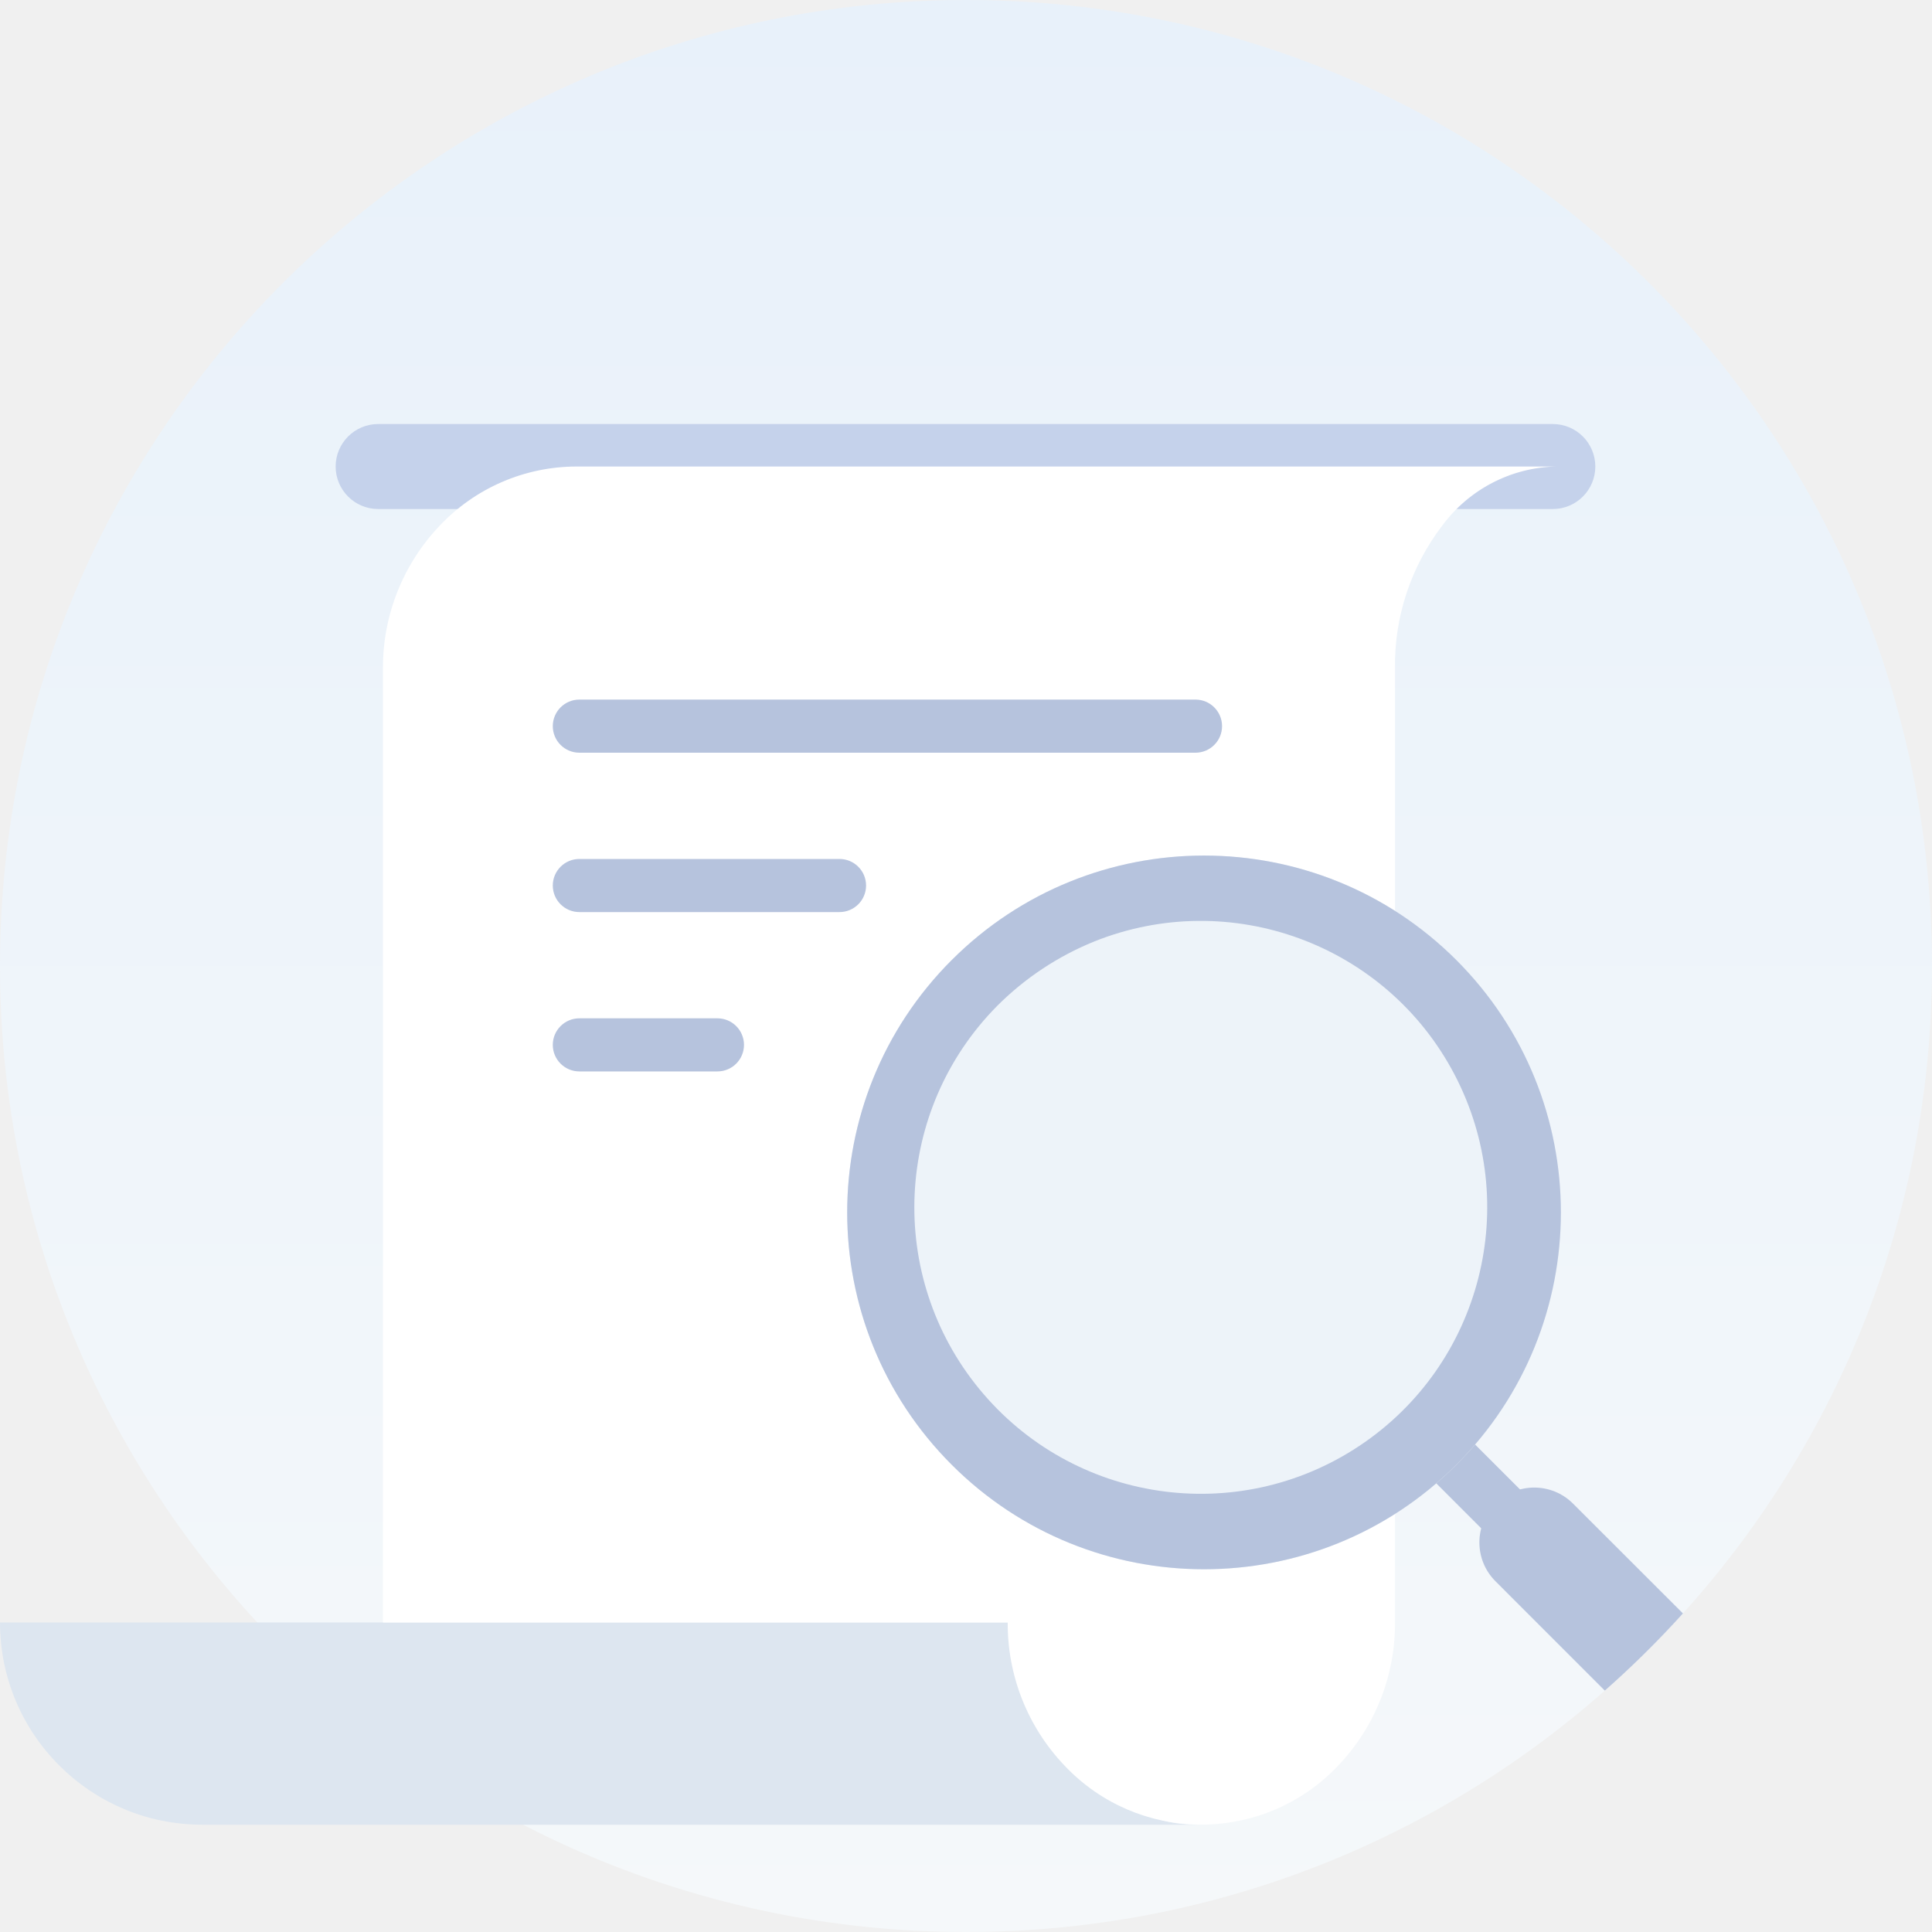
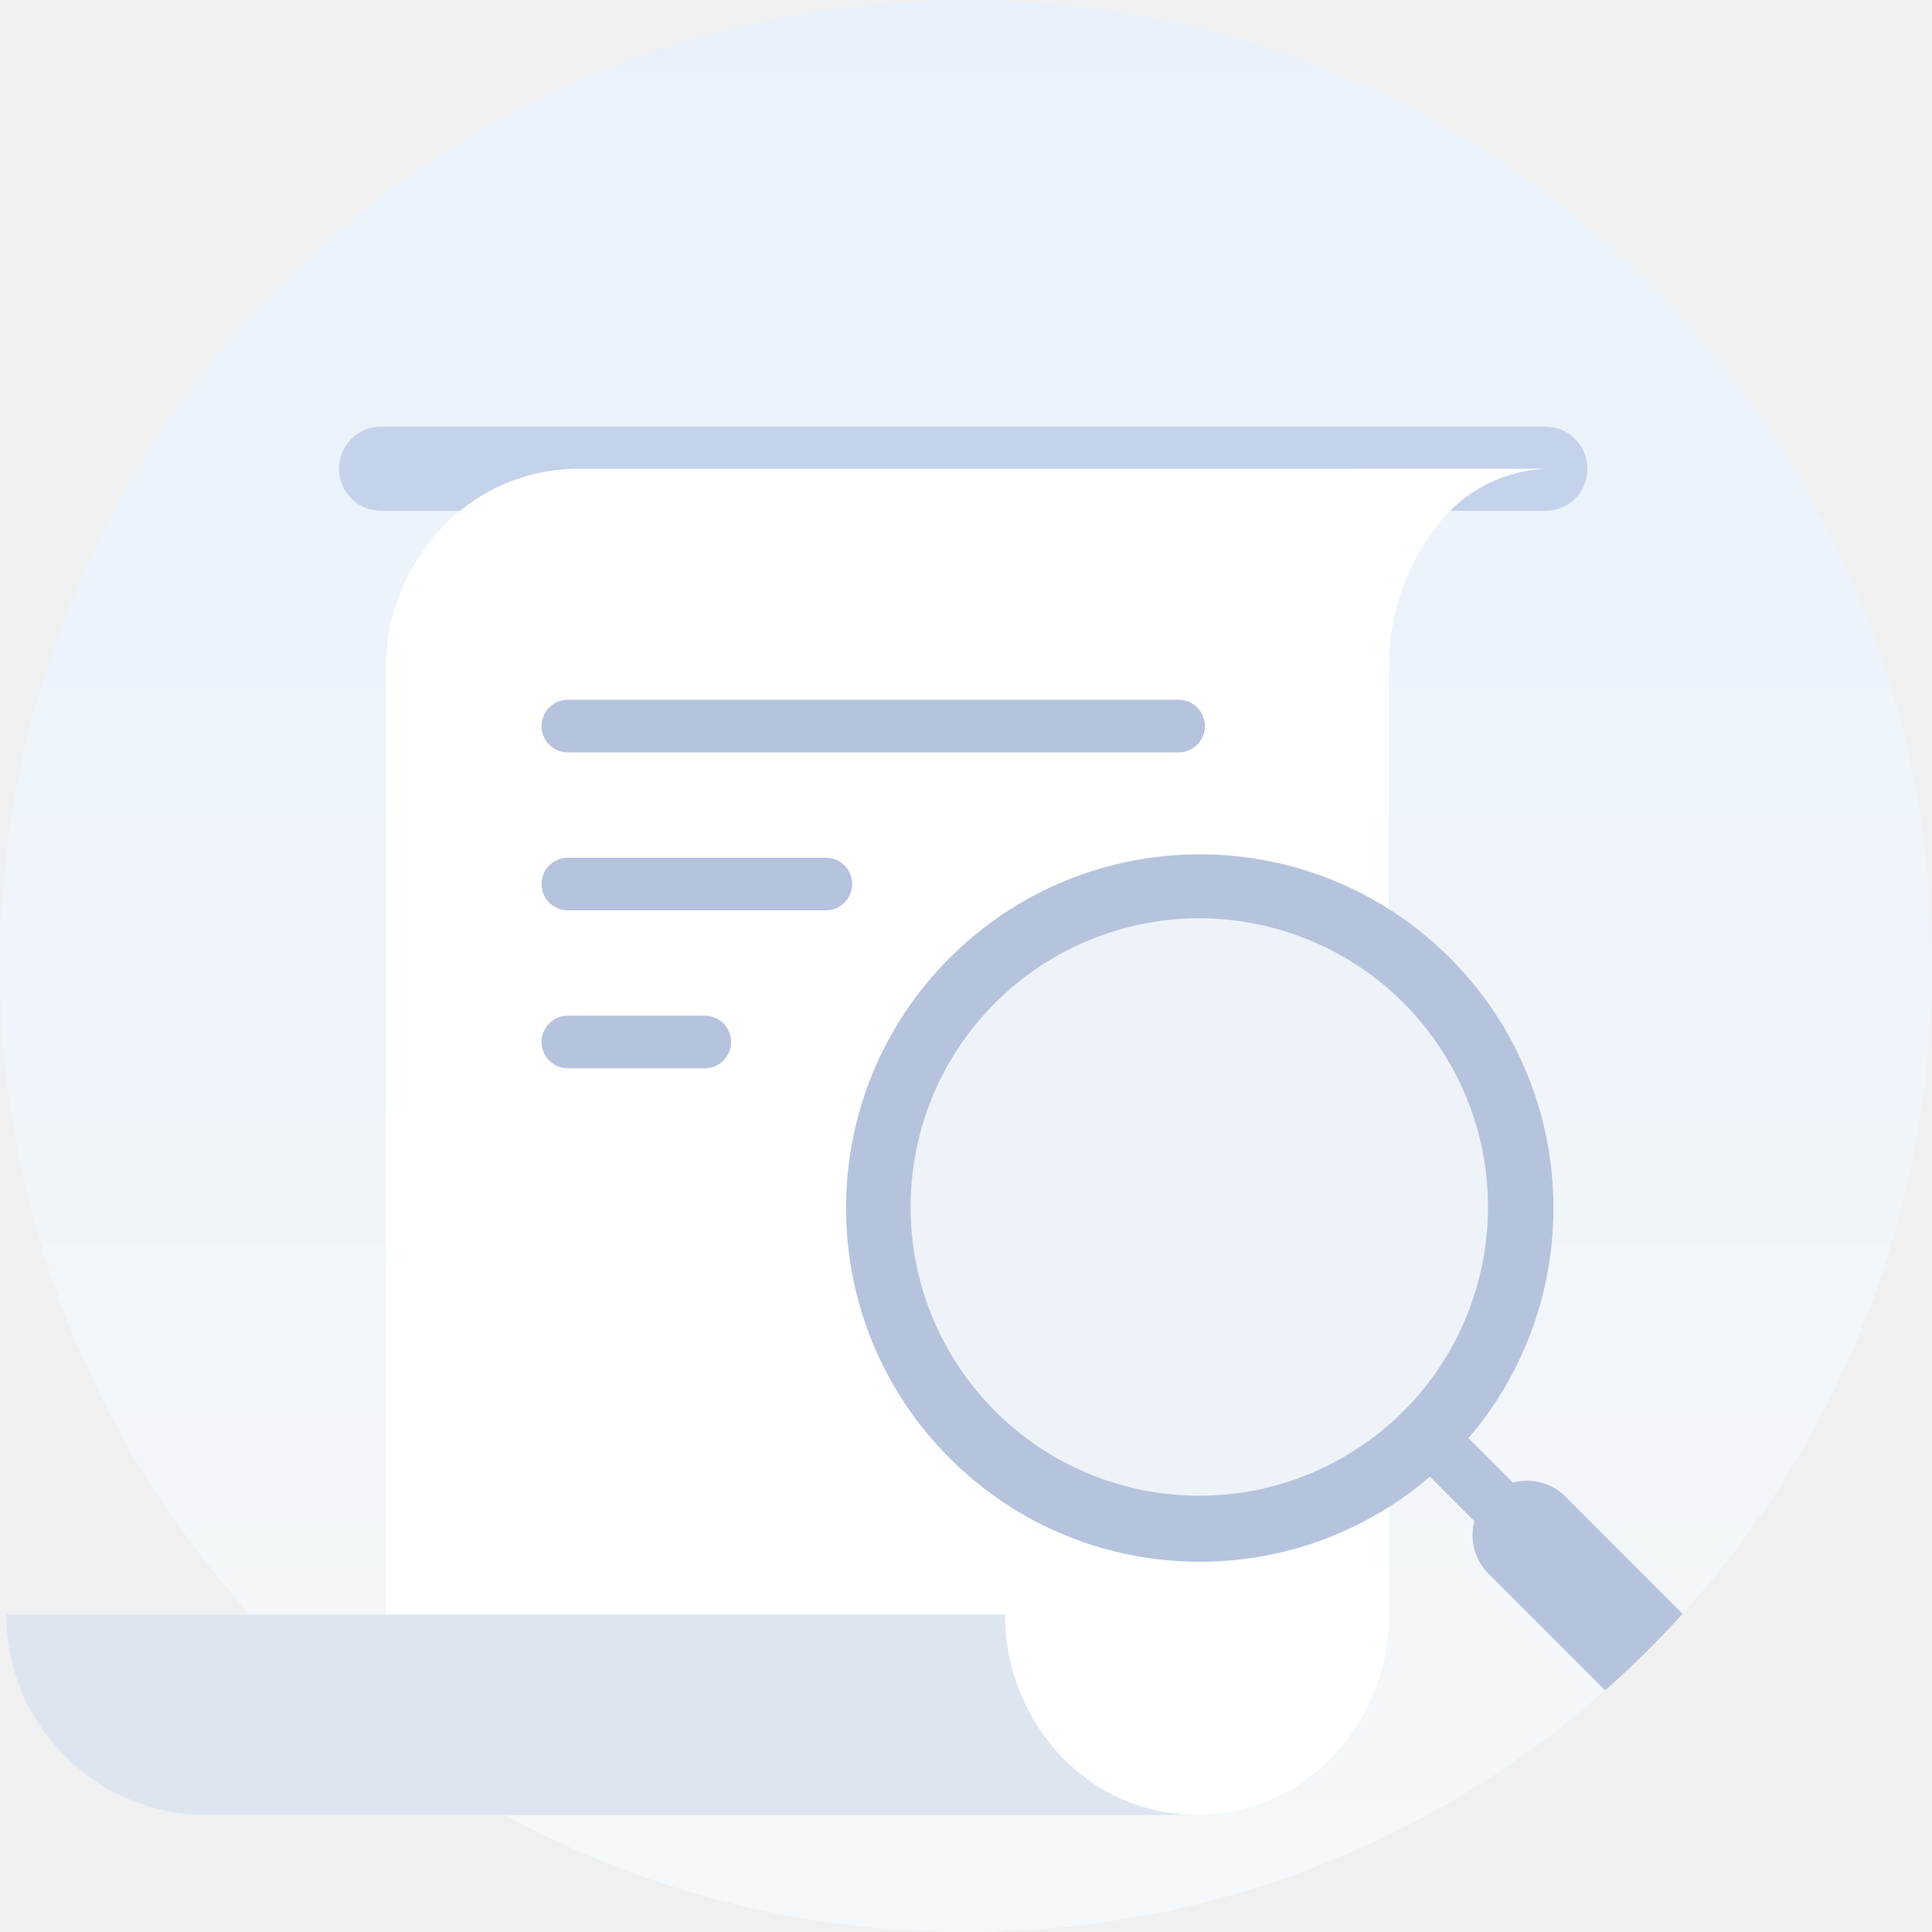
- <svg xmlns="http://www.w3.org/2000/svg" id="组_24794" data-name="组 24794" width="75" height="75" viewBox="0 0 75 75">
+ <svg xmlns="http://www.w3.org/2000/svg" width="130" height="130" viewBox="0 0 130 130">
  <defs>
    <linearGradient id="linear-gradient" x1="0.5" x2="0.5" y2="1" gradientUnits="objectBoundingBox">
      <stop offset="0" stop-color="#e8f1fa" />
      <stop offset="1" stop-color="#f5f8fa" />
    </linearGradient>
    <clipPath id="clip-path">
-       <circle id="椭圆_162" data-name="椭圆 162" cx="37.5" cy="37.5" r="37.5" fill="none" />
+       <circle id="椭圆_164" data-name="椭圆 164" cx="65" cy="65" r="65" transform="translate(-0.427 -0.427)" fill="none" />
    </clipPath>
  </defs>
-   <g id="组_24792" data-name="组 24792">
-     <circle id="椭圆_163" data-name="椭圆 163" cx="37.5" cy="37.5" r="37.5" fill="url(#linear-gradient)" />
-     <path id="矩形_4114" data-name="矩形 4114" d="M14.68,16.461h45.6a1.65,1.65,0,0,1,1.65,1.649h0a1.65,1.65,0,0,1-1.65,1.65H14.68a1.65,1.65,0,0,1-1.65-1.65h0A1.65,1.65,0,0,1,14.68,16.461Z" fill="#c5d2eb" />
-     <g id="组_24772" data-name="组 24772">
-       <path id="联合_15" data-name="联合 15" d="M7.851,62.983h31.69a7.279,7.279,0,0,0,2.733,5.552c1.837,1.514,2.043,2.328,4.423,2.3H7.85A7.852,7.852,0,0,1,0,62.984H7.851Z" fill="#dde6f0" />
-       <path id="联合_18" data-name="联合 18" d="M60.4,18.11a5.65,5.65,0,0,0-4.416,2.3,8.911,8.911,0,0,0-1.831,5.55h0V62.983h0a7.974,7.974,0,0,1-2.2,5.551,7.3,7.3,0,0,1-10.319.315q-.162-.153-.315-.315a7.979,7.979,0,0,1-2.2-5.551H14.866V25.961h0a7.979,7.979,0,0,1,2.2-5.551,7.313,7.313,0,0,1,5.317-2.3Z" fill="#fff" />
-     </g>
-     <path id="矩形_4123" data-name="矩形 4123" d="M22.49,27.158H46.409a1.032,1.032,0,0,1,1.031,1.031h0a1.032,1.032,0,0,1-1.031,1.031H22.49a1.032,1.032,0,0,1-1.031-1.031h0A1.032,1.032,0,0,1,22.49,27.158Z" fill="#b6c3dd" />
-     <path id="矩形_4124" data-name="矩形 4124" d="M22.49,33.345h10.1a1.032,1.032,0,0,1,1.031,1.031h0a1.032,1.032,0,0,1-1.031,1.031H22.49a1.032,1.032,0,0,1-1.031-1.031h0A1.032,1.032,0,0,1,22.49,33.345Z" fill="#b6c3dd" />
-     <path id="矩形_4128" data-name="矩形 4128" d="M22.49,39.531h5.361a1.032,1.032,0,0,1,1.031,1.031h0a1.032,1.032,0,0,1-1.031,1.031H22.49a1.032,1.032,0,0,1-1.031-1.031h0A1.032,1.032,0,0,1,22.49,39.531Z" fill="#b6c3dd" />
-     <g id="组_24791" data-name="组 24791">
-       <g id="组_24790" data-name="组 24790" clip-path="url(#clip-path)">
-         <g id="蒙版组_1088" data-name="蒙版组 1088">
-           <g id="组_24773" data-name="组 24773">
-             <path id="矩形_4125" data-name="矩形 4125" d="M55.037,55.358h0a1.065,1.065,0,0,1,1.508,0l3.015,3.015a1.066,1.066,0,0,1,0,1.507h0a1.067,1.067,0,0,1-1.508,0l-3.015-3.015A1.066,1.066,0,0,1,55.037,55.358Z" fill="#b6c3dd" />
-             <path id="矩形_4126" data-name="矩形 4126" d="M58.052,58.372h0a2.131,2.131,0,0,1,3.015,0L67.1,64.4a2.132,2.132,0,0,1,0,3.016h0a2.133,2.133,0,0,1-3.015,0l-6.029-6.03A2.131,2.131,0,0,1,58.052,58.372Z" fill="#b6c3dd" />
-             <path id="路径_20091" data-name="路径 20091" d="M36.945,37.27a13.853,13.853,0,1,1,0,19.592,13.855,13.855,0,0,1,0-19.592Z" fill="#edf3f9" />
-             <path id="路径_20091_-_轮廓" data-name="路径 20091 - 轮廓" d="M38.717,39.042a11.119,11.119,0,1,0,3.755-2.491,11.351,11.351,0,0,0-3.755,2.491m-1.772-1.772a13.853,13.853,0,1,1,0,19.591h0a13.854,13.854,0,0,1,0-19.592h0Z" fill="#b6c3dd" />
+   <g id="组_24795" data-name="组 24795" transform="translate(0.427 0.427)">
+     <g id="组_24790" data-name="组 24790" transform="translate(0 0)">
+       <circle id="椭圆_165" data-name="椭圆 165" cx="65" cy="65" r="65" transform="translate(-0.427 -0.427)" fill="url(#linear-gradient)" />
+       <path id="矩形_4114" data-name="矩形 4114" d="M28.834,32.846h78.339a2.834,2.834,0,0,1,2.834,2.834h0a2.834,2.834,0,0,1-2.834,2.833H28.834A2.834,2.834,0,0,1,26,35.68h0A2.834,2.834,0,0,1,28.834,32.846Z" transform="translate(-3.615 -4.566)" fill="#c5d2eb" />
+       <g id="组_24772" data-name="组 24772" transform="translate(0 31.114)">
+         <path id="联合_15" data-name="联合 15" d="M13.488,125.679H67.848a11.152,11.152,0,0,0,4.368,9.007c3.156,2.6,3.979,4.53,8.069,4.481h-66.8A13.487,13.487,0,0,1,0,125.68H13.488Z" transform="translate(0 -48.586)" fill="#dde6f0" />
+         <path id="联合_18" data-name="联合 18" d="M107.894,36.138a9.713,9.713,0,0,0-7.588,3.951,15.3,15.3,0,0,0-3.146,9.535h0v63.606h0a13.7,13.7,0,0,1-3.788,9.537,12.536,12.536,0,0,1-17.72.549q-.283-.266-.549-.549a13.705,13.705,0,0,1-3.775-9.536H29.664V49.626h0a13.708,13.708,0,0,1,3.783-9.536,12.572,12.572,0,0,1,9.135-3.95Z" transform="translate(-4.124 -36.138)" fill="#fff" />
+       </g>
+       <rect id="矩形_4123" data-name="矩形 4123" width="44.636" height="3.543" rx="1.771" transform="translate(36.013 46.658)" fill="#b6c3dd" />
+       <rect id="矩形_4124" data-name="矩形 4124" width="20.901" height="3.543" rx="1.771" transform="translate(36.013 57.286)" fill="#b6c3dd" />
+       <rect id="矩形_4128" data-name="矩形 4128" width="12.754" height="3.543" rx="1.771" transform="translate(36.013 67.914)" fill="#b6c3dd" />
+       <g id="组_24793" data-name="组 24793">
+         <g id="组_24792" data-name="组 24792" clip-path="url(#clip-path)">
+           <g id="蒙版组_1088" data-name="蒙版组 1088" transform="translate(56.501 57.06)">
+             <g id="组_24773" data-name="组 24773">
+               <path id="矩形_4125" data-name="矩形 4125" d="M109.734,110.375h0a1.831,1.831,0,0,1,2.59,0l5.18,5.18a1.832,1.832,0,0,1,0,2.59h0a1.832,1.832,0,0,1-2.59,0l-5.18-5.18A1.832,1.832,0,0,1,109.734,110.375Z" transform="translate(-71.682 -72.33)" fill="#b6c3dd" />
+               <path id="矩形_4126" data-name="矩形 4126" d="M115.665,116.3h0a3.661,3.661,0,0,1,5.18,0L131.2,126.664a3.663,3.663,0,0,1,0,5.18h0a3.663,3.663,0,0,1-5.18,0l-10.359-10.359A3.661,3.661,0,0,1,115.665,116.3Z" transform="translate(-72.431 -73.079)" fill="#b6c3dd" />
+               <g id="路径_20091" data-name="路径 20091">
+                 <path id="路径_20092" data-name="路径 20092" d="M105.079,105.729a21.569,21.569,0,1,1,4.756-7.161A21.509,21.509,0,0,1,105.079,105.729Z" transform="translate(-65.971 -66.621)" fill="#edf3f9" />
+                 <path id="路径_20093" data-name="路径 20093" d="M75.639,76.288a19.425,19.425,0,1,0,6.447-4.282,19.365,19.365,0,0,0-6.447,4.282m-3.044-3.044a23.8,23.8,0,1,1,0,33.658A23.8,23.8,0,0,1,72.594,73.244Z" transform="translate(-65.624 -66.273)" fill="#b6c3dd" />
+               </g>
+             </g>
          </g>
        </g>
      </g>
    </g>
  </g>
</svg>
